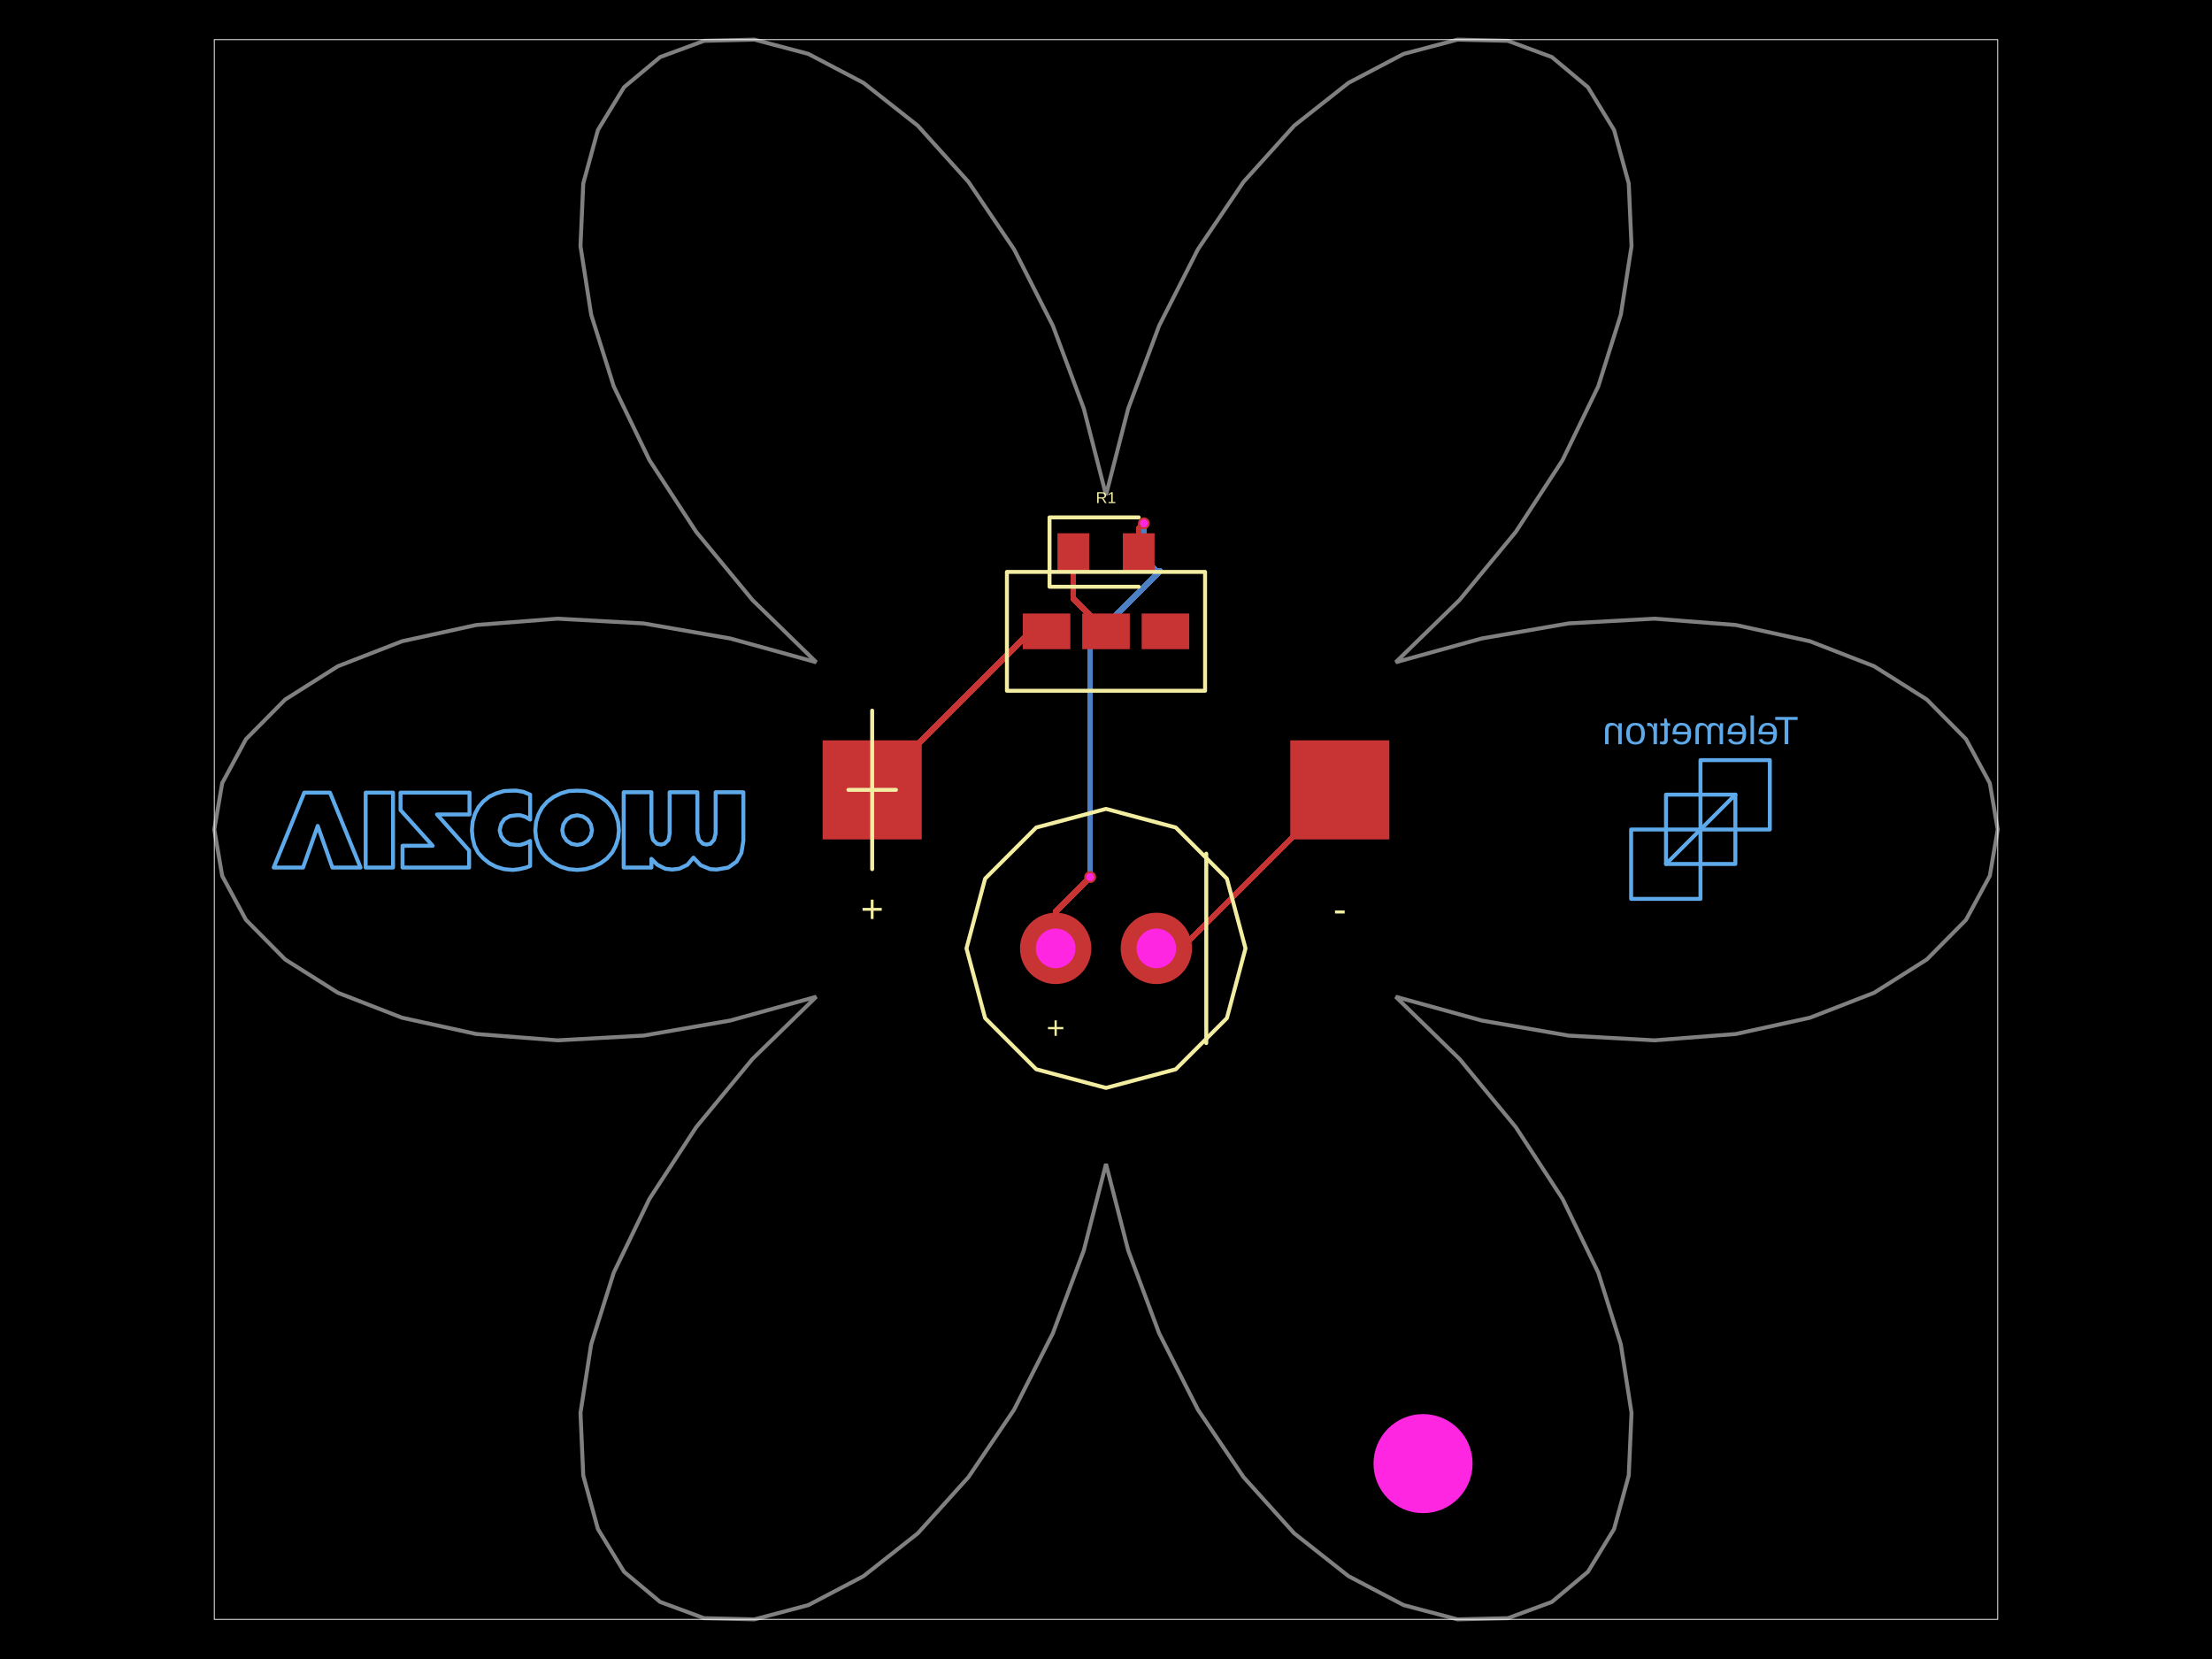
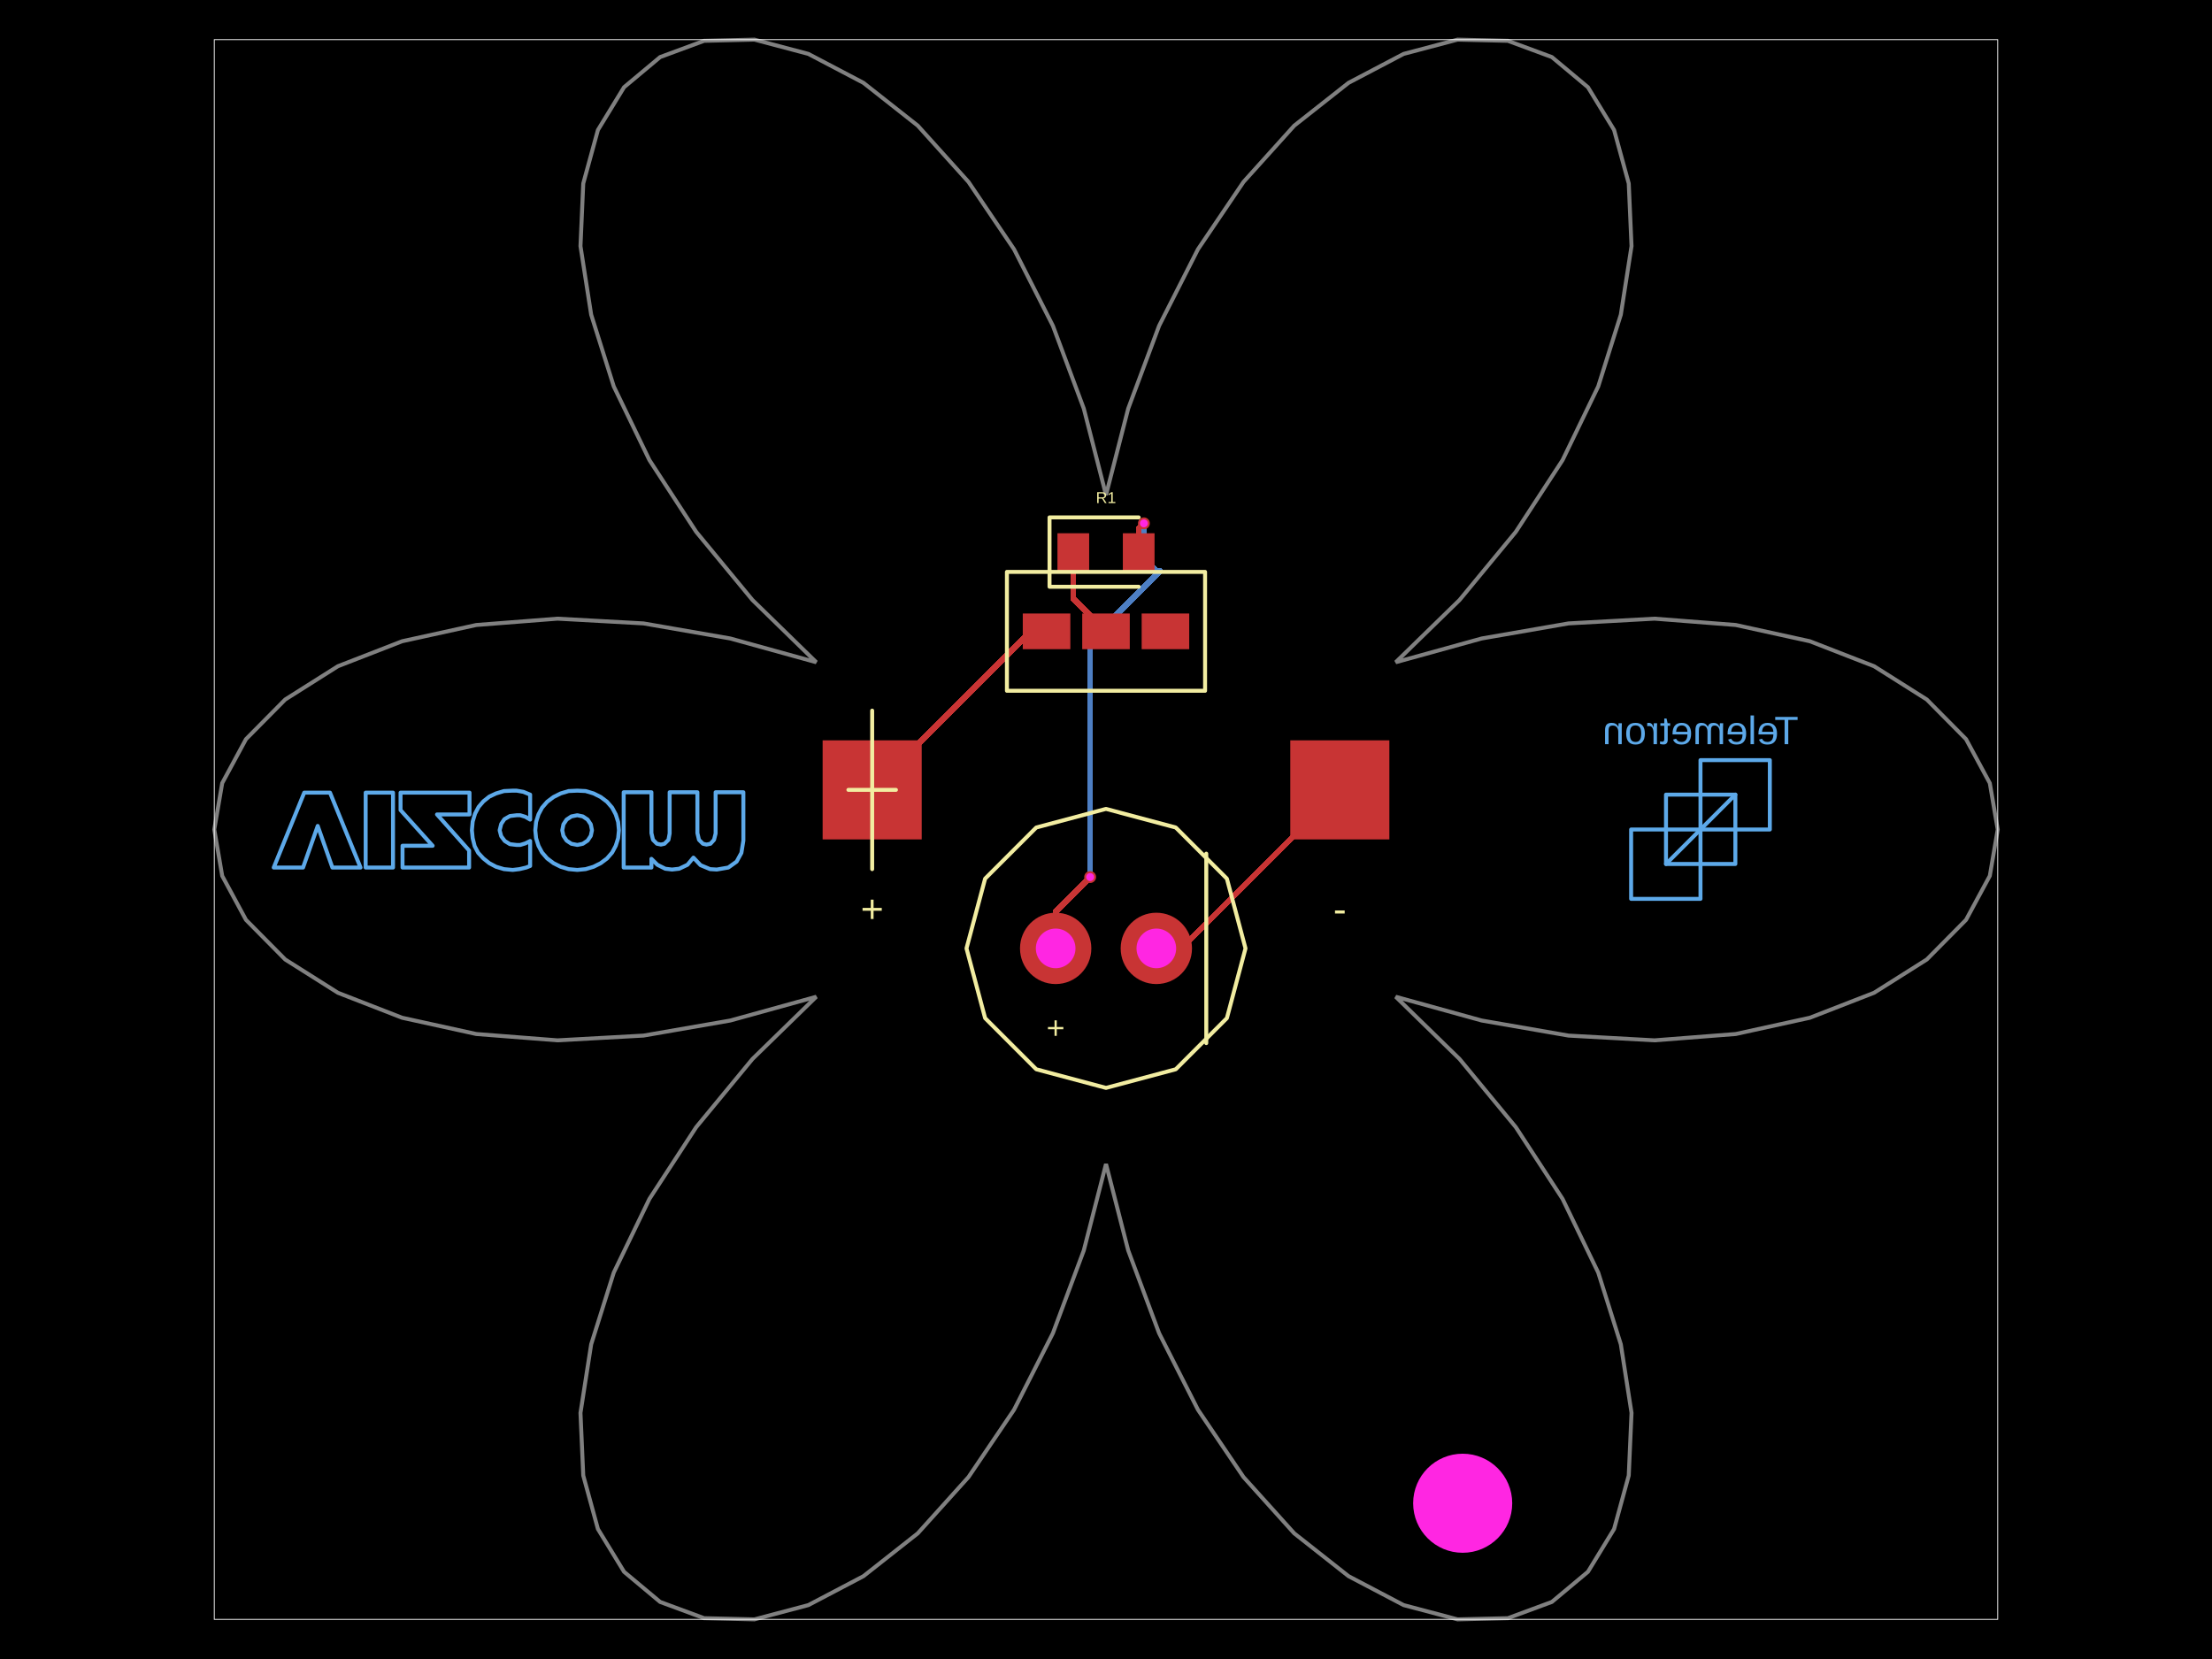
<svg xmlns="http://www.w3.org/2000/svg" width="800" height="600" data-software-used-string="@tscircuit/core@0.0.1112">
  <style />
  <rect class="boundary" x="0" y="0" fill="#000" width="800" height="600" data-type="pcb_background" data-pcb-layer="global" />
  <rect class="pcb-boundary" fill="none" stroke="#fff" stroke-width="0.3" x="77.496" y="14.333" width="645.007" height="571.333" data-type="pcb_boundary" data-pcb-layer="global" />
  <path class="pcb-board" d="M 722.504 300 L 719.637 316.77 L 711.037 332.68 L 696.847 347.014 L 677.783 359.054 L 654.563 368.084 L 627.759 373.961 L 598.376 376.254 L 567.272 374.534 L 535.882 369.087 L 504.778 360.487 L 527.855 382.991 L 548.208 407.645 L 565.122 433.588 L 578.022 460.248 L 586.192 486.192 L 590.062 510.989 L 589.059 533.636 L 583.755 552.986 L 574.295 568.466 L 561.252 579.36 L 545.342 585.237 L 527.138 585.667 L 507.645 580.506 L 487.721 570.043 L 468.084 554.563 L 449.737 534.209 L 433.254 509.842 L 419.207 482.179 L 408.027 452.222 L 400 420.975 L 391.973 452.222 L 380.793 482.179 L 366.746 509.842 L 350.263 534.209 L 331.916 554.563 L 312.279 570.043 L 292.355 580.506 L 272.862 585.667 L 254.658 585.237 L 238.748 579.36 L 225.705 568.466 L 216.245 552.986 L 210.941 533.636 L 209.938 510.989 L 213.808 486.192 L 221.978 460.248 L 234.878 433.588 L 251.792 407.645 L 272.145 382.991 L 295.222 360.487 L 264.118 369.087 L 232.728 374.534 L 201.624 376.254 L 172.241 373.961 L 145.437 368.084 L 122.217 359.054 L 103.153 347.014 L 88.963 332.68 L 80.363 316.77 L 77.496 300 L 80.363 283.23 L 88.963 267.32 L 103.153 252.986 L 122.217 240.946 L 145.437 231.916 L 172.241 226.039 L 201.624 223.746 L 232.728 225.466 L 264.118 230.913 L 295.222 239.513 L 272.145 217.009 L 251.792 192.355 L 234.878 166.412 L 221.978 139.752 L 213.808 113.808 L 209.938 89.011 L 210.941 66.364 L 216.245 47.014 L 225.705 31.534 L 238.748 20.64 L 254.658 14.763 L 272.862 14.333 L 292.355 19.494 L 312.279 29.957 L 331.916 45.437 L 350.263 65.791 L 366.746 90.158 L 380.793 117.821 L 391.973 147.778 L 400 179.025 L 408.027 147.778 L 419.207 117.821 L 433.254 90.158 L 449.737 65.791 L 468.084 45.437 L 487.721 29.957 L 507.645 19.494 L 527.138 14.333 L 545.342 14.763 L 561.252 20.64 L 574.295 31.534 L 583.755 47.014 L 589.059 66.364 L 590.062 89.011 L 586.192 113.808 L 578.022 139.752 L 565.122 166.412 L 548.208 192.355 L 527.855 217.009 L 504.778 239.513 L 535.882 230.913 L 567.272 225.466 L 598.376 223.746 L 627.759 226.039 L 654.563 231.916 L 677.783 240.946 L 696.847 252.986 L 711.037 267.32 L 719.637 283.23 Z" fill="none" stroke="rgba(255, 255, 255, 0.5)" stroke-width="1.433" data-type="pcb_board" data-pcb-layer="board" />
  <path class="pcb-trace" stroke="rgb(77, 127, 196)" fill="none" d="M 413.706 189.274 L 413.706 189.274" stroke-width="2.15" stroke-linecap="round" stroke-linejoin="round" shape-rendering="crispEdges" data-type="pcb_trace" data-pcb-layer="bottom" />
  <path class="pcb-trace" stroke="rgb(77, 127, 196)" fill="none" d="M 413.706 189.274 L 413.706 202.084" stroke-width="2.15" stroke-linecap="round" stroke-linejoin="round" shape-rendering="crispEdges" data-type="pcb_trace" data-pcb-layer="bottom" />
  <path class="pcb-trace" stroke="rgb(77, 127, 196)" fill="none" d="M 413.706 202.084 L 418.096 206.474" stroke-width="2.15" stroke-linecap="round" stroke-linejoin="round" shape-rendering="crispEdges" data-type="pcb_trace" data-pcb-layer="bottom" />
  <path class="pcb-trace" stroke="rgb(77, 127, 196)" fill="none" d="M 394.267 317.2 L 394.267 317.2" stroke-width="2.15" stroke-linecap="round" stroke-linejoin="round" shape-rendering="crispEdges" data-type="pcb_trace" data-pcb-layer="bottom" />
  <path class="pcb-trace" stroke="rgb(77, 127, 196)" fill="none" d="M 394.267 317.2 L 394.267 231.796" stroke-width="2.15" stroke-linecap="round" stroke-linejoin="round" shape-rendering="crispEdges" data-type="pcb_trace" data-pcb-layer="bottom" />
  <path class="pcb-trace" stroke="rgb(77, 127, 196)" fill="none" d="M 394.267 231.796 L 419.589 206.474" stroke-width="2.15" stroke-linecap="round" stroke-linejoin="round" shape-rendering="crispEdges" data-type="pcb_trace" data-pcb-layer="bottom" />
  <path class="pcb-silkscreen pcb-silkscreen-bottom" d="M 110.033 286.67 L 98.997 313.76 L 109.603 313.76 L 114.907 298.71 L 120.21 313.76 L 130.387 313.76 L 119.35 286.67 L 110.033 286.67 Z" fill="none" stroke="#5da9e9" stroke-width="1.433" stroke-linecap="round" stroke-linejoin="round" data-pcb-component-id="null" data-pcb-silkscreen-path-id="pcb_silkscreen_path_6" data-type="pcb_silkscreen_path" data-pcb-layer="bottom" />
  <path class="pcb-silkscreen pcb-silkscreen-bottom" d="M 142.14 286.67 L 132.25 286.67 L 132.25 313.76 L 142.14 313.76 L 142.14 286.67 Z" fill="none" stroke="#5da9e9" stroke-width="1.433" stroke-linecap="round" stroke-linejoin="round" data-pcb-component-id="null" data-pcb-silkscreen-path-id="pcb_silkscreen_path_7" data-type="pcb_silkscreen_path" data-pcb-layer="bottom" />
  <path class="pcb-silkscreen pcb-silkscreen-bottom" d="M 169.661 313.76 L 169.661 307.597 L 158.051 294.553 L 169.804 294.553 L 169.804 286.67 L 144.864 286.67 L 144.864 292.977 L 156.474 305.877 L 145.581 305.877 L 145.581 313.76 L 169.661 313.76 Z" fill="none" stroke="#5da9e9" stroke-width="1.433" stroke-linecap="round" stroke-linejoin="round" data-pcb-component-id="null" data-pcb-silkscreen-path-id="pcb_silkscreen_path_8" data-type="pcb_silkscreen_path" data-pcb-layer="bottom" />
  <path class="pcb-silkscreen pcb-silkscreen-bottom" d="M 170.664 300.287 L 170.951 303.153 L 171.667 306.02 L 172.957 308.457 L 174.821 310.463 L 176.971 312.183 L 179.408 313.473 L 182.274 314.333 L 185.428 314.62 L 187.864 314.333 L 190.301 313.76 L 191.734 313.187 L 191.734 304.157 L 190.014 305.017 L 188.151 305.59 L 186.861 305.59 L 184.424 305.303 L 182.561 304.157 L 181.271 302.437 L 180.698 300.287 L 181.271 297.993 L 182.418 296.273 L 184.424 295.127 L 186.861 294.84 L 188.151 294.84 L 190.014 295.413 L 191.734 296.417 L 191.734 287.387 L 189.298 286.383 L 186.861 285.953 L 185.284 285.953 L 182.274 286.097 L 179.408 286.957 L 176.971 288.103 L 174.821 289.823 L 173.101 291.83 L 171.811 294.267 L 170.951 297.133 L 170.664 300.287 Z" fill="none" stroke="#5da9e9" stroke-width="1.433" stroke-linecap="round" stroke-linejoin="round" data-pcb-component-id="null" data-pcb-silkscreen-path-id="pcb_silkscreen_path_9" data-type="pcb_silkscreen_path" data-pcb-layer="bottom" />
  <path class="pcb-silkscreen pcb-silkscreen-bottom" d="M 208.791 314.62 L 211.801 314.333 L 214.668 313.473 L 217.248 312.183 L 219.541 310.463 L 221.405 308.313 L 222.695 305.877 L 223.555 303.153 L 223.841 300.287 L 223.555 297.277 L 222.695 294.553 L 221.405 292.117 L 219.541 289.967 L 217.248 288.247 L 214.668 286.957 L 211.801 286.097 L 208.791 285.953 L 205.638 286.097 L 202.771 286.957 L 200.191 288.247 L 197.898 289.967 L 196.034 292.117 L 194.744 294.553 L 193.884 297.277 L 193.598 300.287 L 193.884 303.153 L 194.744 305.877 L 196.034 308.313 L 197.898 310.463 L 200.191 312.183 L 202.771 313.473 L 205.638 314.333 L 208.791 314.62 Z" fill="none" stroke="#5da9e9" stroke-width="1.433" stroke-linecap="round" stroke-linejoin="round" data-pcb-component-id="null" data-pcb-silkscreen-path-id="pcb_silkscreen_path_10" data-type="pcb_silkscreen_path" data-pcb-layer="bottom" />
  <path class="pcb-silkscreen pcb-silkscreen-bottom" d="M 208.791 305.59 L 206.641 305.16 L 204.921 304.013 L 203.774 302.293 L 203.344 300.287 L 203.774 298.137 L 204.921 296.417 L 206.641 295.27 L 208.791 294.84 L 210.798 295.27 L 212.518 296.417 L 213.665 298.137 L 214.095 300.287 L 213.665 302.293 L 212.518 304.013 L 210.798 305.16 L 208.791 305.59 Z" fill="none" stroke="#5da9e9" stroke-width="1.433" stroke-linecap="round" stroke-linejoin="round" data-pcb-component-id="null" data-pcb-silkscreen-path-id="pcb_silkscreen_path_11" data-type="pcb_silkscreen_path" data-pcb-layer="bottom" />
  <path class="pcb-silkscreen pcb-silkscreen-bottom" d="M 235.595 301.29 L 235.595 286.527 L 225.561 286.527 L 225.561 313.76 L 235.595 313.76 L 235.595 310.607 L 237.745 312.757 L 240.612 314.19 L 243.048 314.477 L 245.628 314.19 L 248.638 312.757 L 250.788 310.177 L 253.368 312.9 L 256.808 314.333 L 259.245 314.477 L 263.402 313.76 L 266.412 311.61 L 268.132 308.457 L 268.849 304.013 L 268.849 286.527 L 258.815 286.527 L 258.815 301.433 L 258.242 303.727 L 256.952 305.16 L 255.518 305.447 L 254.228 305.16 L 252.795 303.727 L 252.222 301.29 L 252.222 286.527 L 242.188 286.527 L 242.188 301.433 L 241.758 303.727 L 240.325 305.16 L 239.035 305.447 L 237.602 305.16 L 236.168 303.727 L 235.595 301.29 Z" fill="none" stroke="#5da9e9" stroke-width="1.433" stroke-linecap="round" stroke-linejoin="round" data-pcb-component-id="null" data-pcb-silkscreen-path-id="pcb_silkscreen_path_12" data-type="pcb_silkscreen_path" data-pcb-layer="bottom" />
  <path class="pcb-silkscreen pcb-silkscreen-bottom" d="M 589.919 325.084 L 615.002 325.084 L 615.002 300 L 589.919 300 L 589.919 325.084 Z" fill="none" stroke="#5da9e9" stroke-width="1.433" stroke-linecap="round" stroke-linejoin="round" data-pcb-component-id="null" data-pcb-silkscreen-path-id="pcb_silkscreen_path_13" data-type="pcb_silkscreen_path" data-pcb-layer="bottom" />
  <path class="pcb-silkscreen pcb-silkscreen-bottom" d="M 602.532 312.47 L 627.616 312.47 L 627.616 287.387 L 602.532 287.387 L 602.532 312.47 Z" fill="none" stroke="#5da9e9" stroke-width="1.433" stroke-linecap="round" stroke-linejoin="round" data-pcb-component-id="null" data-pcb-silkscreen-path-id="pcb_silkscreen_path_14" data-type="pcb_silkscreen_path" data-pcb-layer="bottom" />
  <path class="pcb-silkscreen pcb-silkscreen-bottom" d="M 615.002 300 L 640.086 300 L 640.086 274.916 L 615.002 274.916 L 615.002 300 Z" fill="none" stroke="#5da9e9" stroke-width="1.433" stroke-linecap="round" stroke-linejoin="round" data-pcb-component-id="null" data-pcb-silkscreen-path-id="pcb_silkscreen_path_15" data-type="pcb_silkscreen_path" data-pcb-layer="bottom" />
  <path class="pcb-silkscreen pcb-silkscreen-bottom" d="M 602.532 312.47 L 615.002 300" fill="none" stroke="#5da9e9" stroke-width="1.433" stroke-linecap="round" stroke-linejoin="round" data-pcb-component-id="null" data-pcb-silkscreen-path-id="pcb_silkscreen_path_16" data-type="pcb_silkscreen_path" data-pcb-layer="bottom" />
  <path class="pcb-silkscreen pcb-silkscreen-bottom" d="M 615.002 300 L 627.616 287.387" fill="none" stroke="#5da9e9" stroke-width="1.433" stroke-linecap="round" stroke-linejoin="round" data-pcb-component-id="null" data-pcb-silkscreen-path-id="pcb_silkscreen_path_17" data-type="pcb_silkscreen_path" data-pcb-layer="bottom" />
  <text x="0" y="0" dx="0" dy="0" fill="#5da9e9" font-family="Arial, sans-serif" font-size="14.333" text-anchor="middle" dominant-baseline="central" transform="matrix(-1,0,0,1,615.0024,264.1663)" class="pcb-silkscreen-text pcb-silkscreen-bottom" data-pcb-silkscreen-text-id="null" stroke="none" data-type="pcb_silkscreen_text" data-pcb-layer="bottom">Telemetron</text>
  <rect class="pcb-pad" fill="rgb(200, 52, 52)" x="297.516" y="267.75" width="35.834" height="35.834" data-type="pcb_smtpad" data-pcb-layer="top" />
  <rect class="pcb-pad" fill="rgb(200, 52, 52)" x="466.651" y="267.75" width="35.834" height="35.834" data-type="pcb_smtpad" data-pcb-layer="top" />
  <rect class="pcb-pad" fill="rgb(200, 52, 52)" x="369.9" y="221.882" width="17.2" height="12.9" data-type="pcb_smtpad" data-pcb-layer="top" />
  <rect class="pcb-pad" fill="rgb(200, 52, 52)" x="391.4" y="221.882" width="17.2" height="12.9" data-type="pcb_smtpad" data-pcb-layer="top" />
  <rect class="pcb-pad" fill="rgb(200, 52, 52)" x="412.9" y="221.882" width="17.2" height="12.9" data-type="pcb_smtpad" data-pcb-layer="top" />
  <rect class="pcb-pad" fill="rgb(200, 52, 52)" x="382.441" y="192.857" width="11.467" height="13.617" data-type="pcb_smtpad" data-pcb-layer="top" />
  <rect class="pcb-pad" fill="rgb(200, 52, 52)" x="406.092" y="192.857" width="11.467" height="13.617" data-type="pcb_smtpad" data-pcb-layer="top" />
  <path class="pcb-trace" stroke="rgb(200, 52, 52)" fill="none" d="M 411.825 199.666 L 411.825 191.08" stroke-width="2.15" stroke-linecap="round" stroke-linejoin="round" shape-rendering="crispEdges" data-type="pcb_trace" data-pcb-layer="top" />
  <path class="pcb-trace" stroke="rgb(200, 52, 52)" fill="none" d="M 411.825 191.08 L 413.299 189.606" stroke-width="2.15" stroke-linecap="round" stroke-linejoin="round" shape-rendering="crispEdges" data-type="pcb_trace" data-pcb-layer="top" />
  <path class="pcb-trace" stroke="rgb(200, 52, 52)" fill="none" d="M 413.299 189.606 L 413.706 189.274" stroke-width="2.15" stroke-linecap="round" stroke-linejoin="round" shape-rendering="crispEdges" data-type="pcb_trace" data-pcb-layer="top" />
  <path class="pcb-trace" stroke="rgb(200, 52, 52)" fill="none" d="M 413.706 189.274 L 413.706 189.274" stroke-width="2.15" stroke-linecap="round" stroke-linejoin="round" shape-rendering="crispEdges" data-type="pcb_trace" data-pcb-layer="top" />
  <path class="pcb-trace" stroke="rgb(200, 52, 52)" fill="none" d="M 381.796 343 L 381.796 329.67" stroke-width="2.15" stroke-linecap="round" stroke-linejoin="round" shape-rendering="crispEdges" data-type="pcb_trace" data-pcb-layer="top" />
  <path class="pcb-trace" stroke="rgb(200, 52, 52)" fill="none" d="M 381.796 329.67 L 392.64 318.827" stroke-width="2.15" stroke-linecap="round" stroke-linejoin="round" shape-rendering="crispEdges" data-type="pcb_trace" data-pcb-layer="top" />
  <path class="pcb-trace" stroke="rgb(200, 52, 52)" fill="none" d="M 392.64 318.827 L 394.267 317.2" stroke-width="2.15" stroke-linecap="round" stroke-linejoin="round" shape-rendering="crispEdges" data-type="pcb_trace" data-pcb-layer="top" />
  <path class="pcb-trace" stroke="rgb(200, 52, 52)" fill="none" d="M 394.267 317.2 L 394.267 317.2" stroke-width="2.15" stroke-linecap="round" stroke-linejoin="round" shape-rendering="crispEdges" data-type="pcb_trace" data-pcb-layer="top" />
  <path class="pcb-trace" stroke="rgb(200, 52, 52)" fill="none" d="M 388.175 199.666 L 388.175 216.507" stroke-width="2.15" stroke-linecap="round" stroke-linejoin="round" shape-rendering="crispEdges" data-type="pcb_trace" data-pcb-layer="top" />
  <path class="pcb-trace" stroke="rgb(200, 52, 52)" fill="none" d="M 388.175 216.507 L 400 228.333" stroke-width="2.15" stroke-linecap="round" stroke-linejoin="round" shape-rendering="crispEdges" data-type="pcb_trace" data-pcb-layer="top" />
  <path class="pcb-trace" stroke="rgb(200, 52, 52)" fill="none" d="M 418.204 343 L 427.234 343" stroke-width="2.15" stroke-linecap="round" stroke-linejoin="round" shape-rendering="crispEdges" data-type="pcb_trace" data-pcb-layer="top" />
  <path class="pcb-trace" stroke="rgb(200, 52, 52)" fill="none" d="M 427.234 343 L 484.568 285.667" stroke-width="2.15" stroke-linecap="round" stroke-linejoin="round" shape-rendering="crispEdges" data-type="pcb_trace" data-pcb-layer="top" />
  <path class="pcb-trace" stroke="rgb(200, 52, 52)" fill="none" d="M 378.5 228.333 L 372.766 228.333" stroke-width="2.15" stroke-linecap="round" stroke-linejoin="round" shape-rendering="crispEdges" data-type="pcb_trace" data-pcb-layer="top" />
  <path class="pcb-trace" stroke="rgb(200, 52, 52)" fill="none" d="M 372.766 228.333 L 315.432 285.667" stroke-width="2.15" stroke-linecap="round" stroke-linejoin="round" shape-rendering="crispEdges" data-type="pcb_trace" data-pcb-layer="top" />
  <path class="pcb-silkscreen pcb-silkscreen-top" d="M 315.432 314.333 L 315.432 257" fill="none" stroke="#f2eda1" stroke-width="1.433" stroke-linecap="round" stroke-linejoin="round" data-pcb-component-id="pcb_component_0" data-pcb-silkscreen-path-id="pcb_silkscreen_path_0" data-type="pcb_silkscreen_path" data-pcb-layer="top" />
  <path class="pcb-silkscreen pcb-silkscreen-top" d="M 306.832 285.667 L 324.032 285.667" fill="none" stroke="#f2eda1" stroke-width="1.433" stroke-linecap="round" stroke-linejoin="round" data-pcb-component-id="pcb_component_0" data-pcb-silkscreen-path-id="pcb_silkscreen_path_1" data-type="pcb_silkscreen_path" data-pcb-layer="top" />
  <text x="0" y="0" dx="0" dy="0" fill="#f2eda1" font-family="Arial, sans-serif" font-size="14.333" text-anchor="middle" dominant-baseline="central" transform="matrix(1,0,0,1,315.4324,328.667)" class="pcb-silkscreen-text pcb-silkscreen-top" data-pcb-silkscreen-text-id="pcb_component_0" stroke="none" data-type="pcb_silkscreen_text" data-pcb-layer="top">+</text>
  <text x="0" y="0" dx="0" dy="0" fill="#f2eda1" font-family="Arial, sans-serif" font-size="14.333" text-anchor="middle" dominant-baseline="central" transform="matrix(1,0,0,1,484.5676,328.667)" class="pcb-silkscreen-text pcb-silkscreen-top" data-pcb-silkscreen-text-id="pcb_component_0" stroke="none" data-type="pcb_silkscreen_text" data-pcb-layer="top">-</text>
  <path class="pcb-silkscreen pcb-silkscreen-top" d="M 364.166 249.833 L 435.834 249.833 L 435.834 206.832 L 364.166 206.832 L 364.166 249.833 Z" fill="none" stroke="#f2eda1" stroke-width="1.433" stroke-linecap="round" stroke-linejoin="round" data-pcb-component-id="pcb_component_1" data-pcb-silkscreen-path-id="pcb_silkscreen_path_2" data-type="pcb_silkscreen_path" data-pcb-layer="top" />
  <path class="pcb-silkscreen pcb-silkscreen-top" d="M 411.825 187.124 L 379.575 187.124 L 379.575 212.207 L 411.825 212.207" fill="none" stroke="#f2eda1" stroke-width="1.433" stroke-linecap="round" stroke-linejoin="round" data-pcb-component-id="pcb_component_2" data-pcb-silkscreen-path-id="pcb_silkscreen_path_3" data-type="pcb_silkscreen_path" data-pcb-layer="top" />
  <text x="0" y="0" dx="0" dy="0" fill="#f2eda1" font-family="Arial, sans-serif" font-size="5.733" text-anchor="middle" dominant-baseline="central" transform="matrix(1,0,0,1,400,179.957)" class="pcb-silkscreen-text pcb-silkscreen-top" data-pcb-silkscreen-text-id="pcb_component_2" stroke="none" data-type="pcb_silkscreen_text" data-pcb-layer="top">R1</text>
  <path class="pcb-silkscreen pcb-silkscreen-top" d="M 450.454 343 L 443.717 317.774 L 425.227 299.283 L 400 292.547 L 374.773 299.283 L 356.283 317.774 L 349.546 343 L 356.283 368.227 L 374.773 386.718 L 400 393.454 L 425.227 386.718 L 443.717 368.227 L 450.454 343 Z" fill="none" stroke="#f2eda1" stroke-width="1.433" stroke-linecap="round" stroke-linejoin="round" data-pcb-component-id="pcb_component_3" data-pcb-silkscreen-path-id="pcb_silkscreen_path_4" data-type="pcb_silkscreen_path" data-pcb-layer="top" />
  <path class="pcb-silkscreen pcb-silkscreen-top" d="M 436.264 377.258 L 436.264 308.743" fill="none" stroke="#f2eda1" stroke-width="1.433" stroke-linecap="round" stroke-linejoin="round" data-pcb-component-id="pcb_component_3" data-pcb-silkscreen-path-id="pcb_silkscreen_path_5" data-type="pcb_silkscreen_path" data-pcb-layer="top" />
  <text x="0" y="0" dx="0" dy="0" fill="#f2eda1" font-family="Arial, sans-serif" font-size="11.467" text-anchor="middle" dominant-baseline="central" transform="matrix(1,0,0,1,381.7965,371.6675)" class="pcb-silkscreen-text pcb-silkscreen-top" data-pcb-silkscreen-text-id="pcb_component_3" stroke="none" data-type="pcb_silkscreen_text" data-pcb-layer="top">+</text>
  <g data-type="pcb_plated_hole" data-pcb-layer="through">
    <circle class="pcb-hole-outer" fill="rgb(200, 52, 52)" cx="381.796" cy="343" r="12.9" data-type="pcb_plated_hole" data-pcb-layer="top" />
    <circle class="pcb-hole-inner" fill="#FF26E2" cx="381.796" cy="343" r="7.167" data-type="pcb_plated_hole_drill" data-pcb-layer="drill" />
  </g>
  <g data-type="pcb_plated_hole" data-pcb-layer="through">
    <circle class="pcb-hole-outer" fill="rgb(200, 52, 52)" cx="418.204" cy="343" r="12.9" data-type="pcb_plated_hole" data-pcb-layer="top" />
    <circle class="pcb-hole-inner" fill="#FF26E2" cx="418.204" cy="343" r="7.167" data-type="pcb_plated_hole_drill" data-pcb-layer="drill" />
  </g>
  <g data-type="pcb_via" data-pcb-layer="through">
    <circle class="pcb-hole-outer" fill="rgb(200, 52, 52)" cx="413.706" cy="189.274" r="2.15" data-type="pcb_via" data-pcb-layer="top" />
    <circle class="pcb-hole-inner" fill="#FF26E2" cx="413.706" cy="189.274" r="1.433" data-type="pcb_via" data-pcb-layer="drill" />
  </g>
  <g data-type="pcb_via" data-pcb-layer="through">
    <circle class="pcb-hole-outer" fill="rgb(200, 52, 52)" cx="394.267" cy="317.2" r="2.15" data-type="pcb_via" data-pcb-layer="top" />
    <circle class="pcb-hole-inner" fill="#FF26E2" cx="394.267" cy="317.2" r="1.433" data-type="pcb_via" data-pcb-layer="drill" />
  </g>
-   <circle class="pcb-hole" cx="514.668" cy="529.336" r="17.917" fill="#FF26E2" data-type="pcb_hole" data-pcb-layer="drill" />
+   <circle class="pcb-hole" cx="529.001" cy="543.669" r="17.917" fill="#FF26E2" data-type="pcb_hole" data-pcb-layer="drill" />
</svg>
